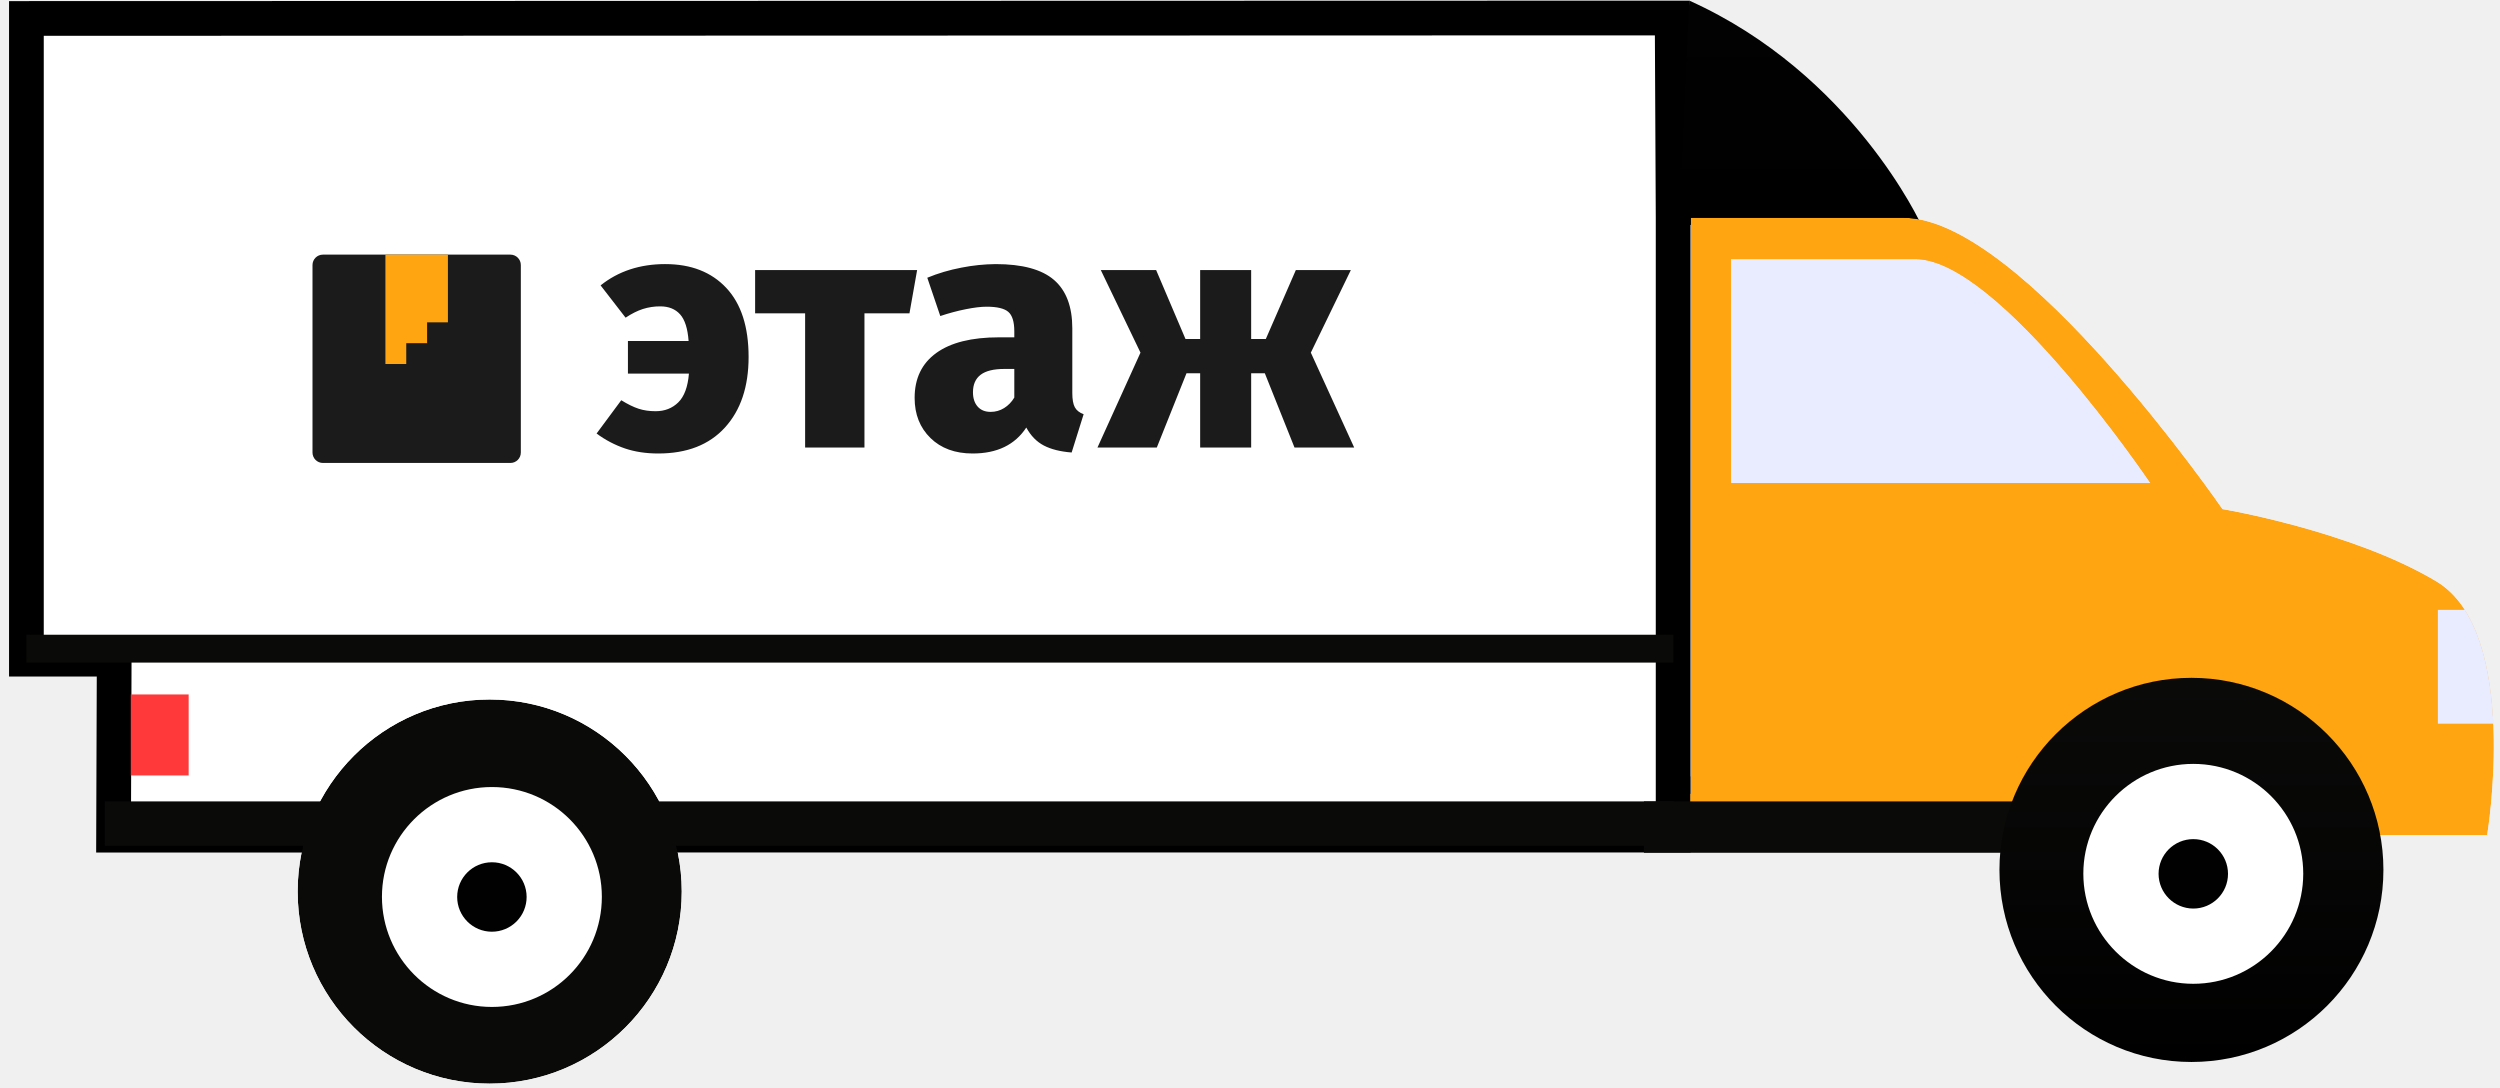
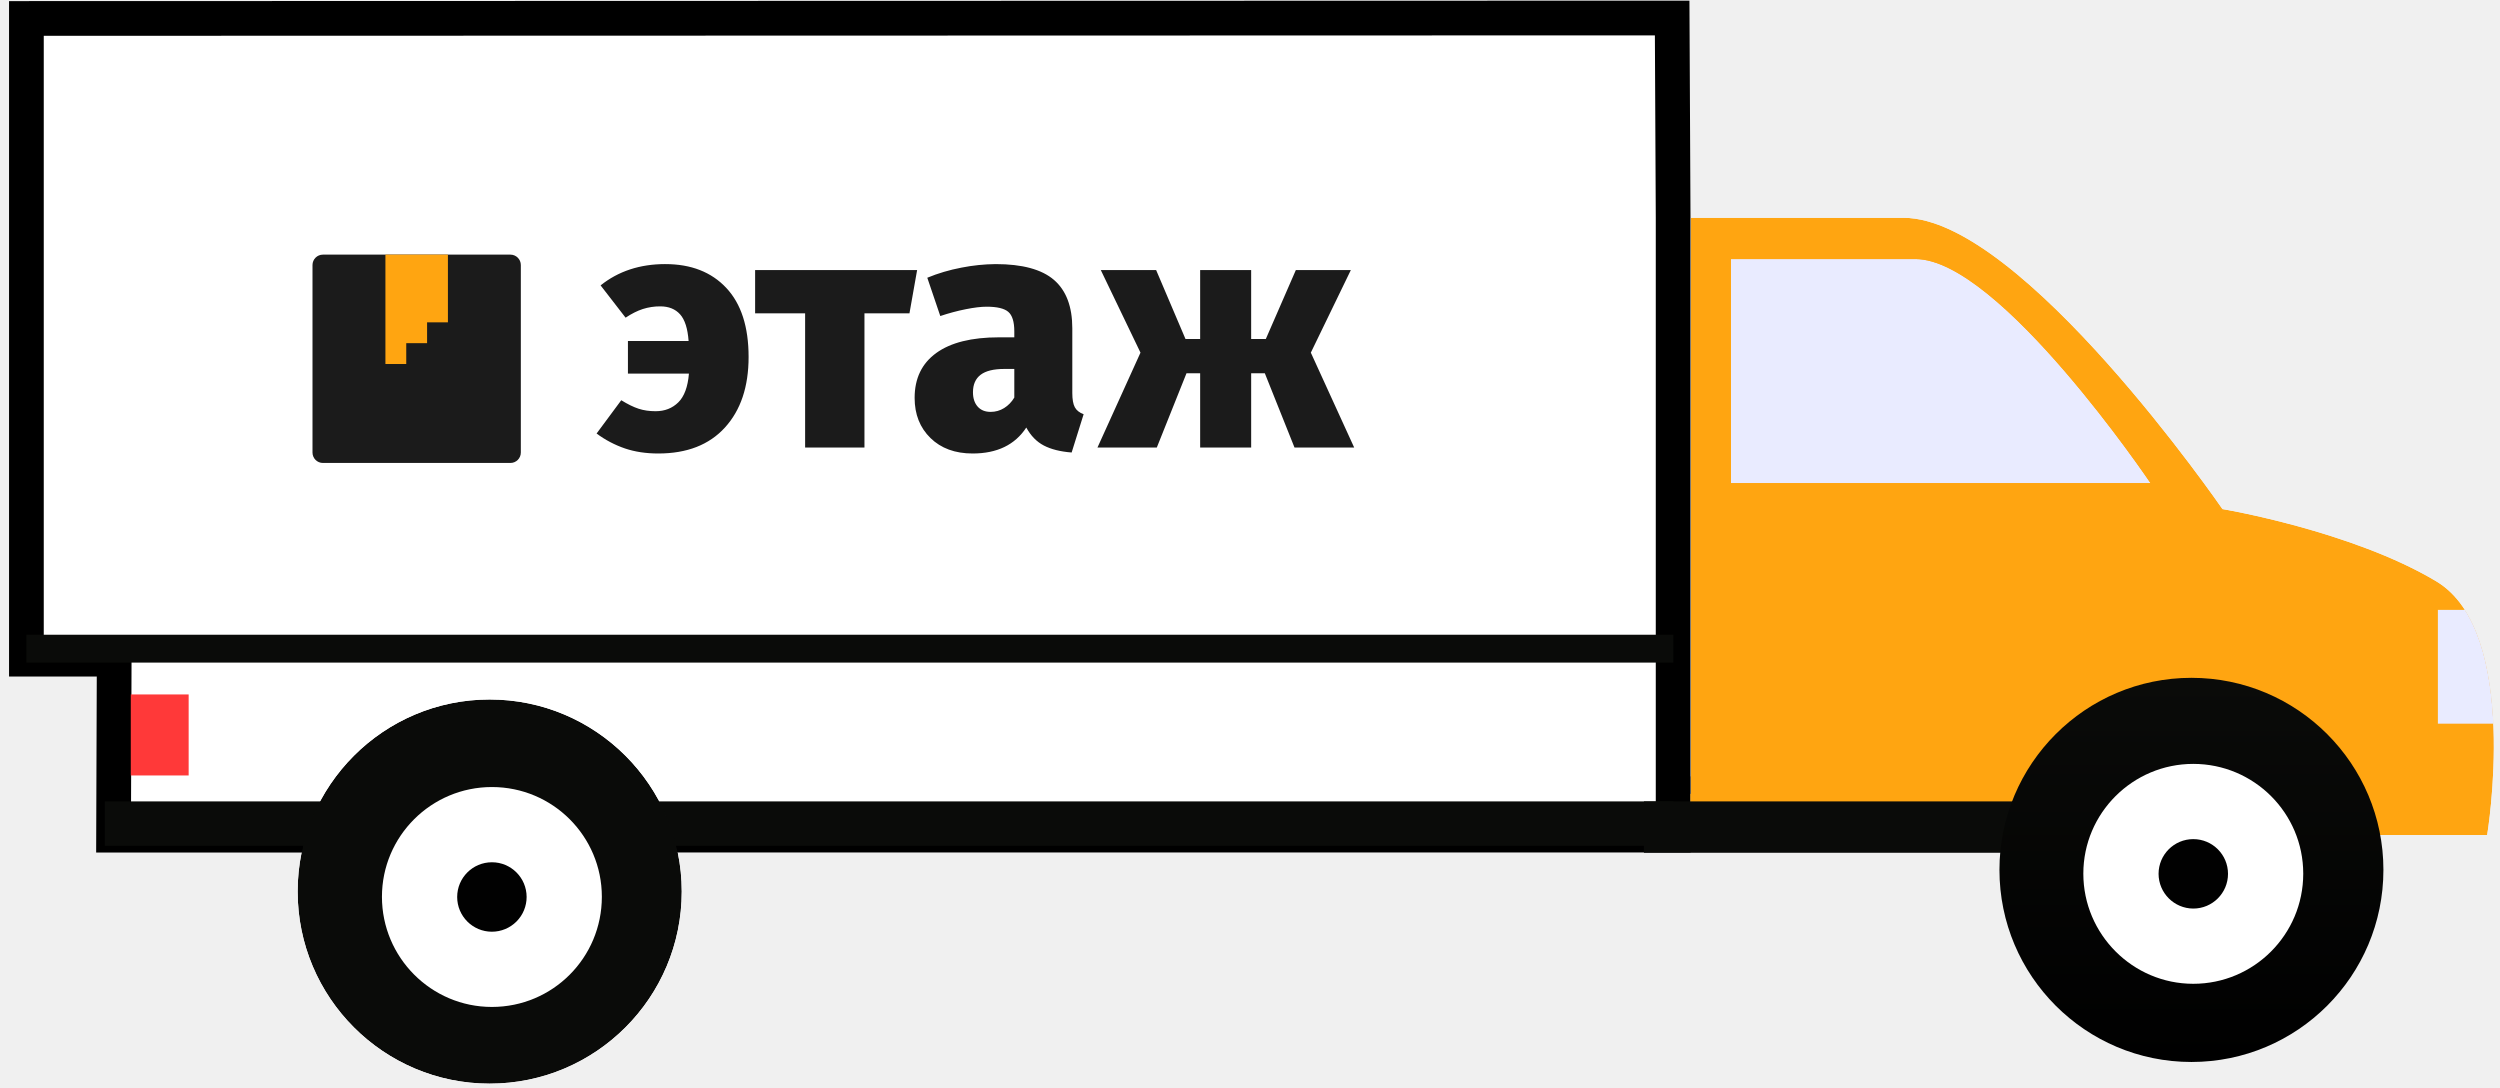
<svg xmlns="http://www.w3.org/2000/svg" xmlns:xlink="http://www.w3.org/1999/xlink" viewBox="0 0 216 94">
  <defs>
    <path id="b" d="M69.916.82H51.519c-10.224 0-27.54 25.164-27.54 25.164s-11.171 1.871-18.48 6.246c-7.313 4.384-4.39 21.913-4.39 21.913h11.323c0-7.266 5.894-13.139 13.156-13.139 7.26 0 13.143 5.873 13.143 13.139h31.233v-3.564h-.048z" />
    <path id="d" d="M36.446 19.741H.193S13.246.381 20.506.381h15.945z" />
    <path id="f" d="M16.696.434C7.527.434.098 7.871.098 17.028c0 9.162 7.429 16.599 16.598 16.599 9.156 0 16.586-7.437 16.586-16.599C33.289 7.874 25.852.434 16.696.434" />
    <linearGradient id="a" x1="50%" x2="50%" y1="0%" y2="100%">
      <stop offset="0%" stop-color="#010201" />
      <stop offset="100%" />
    </linearGradient>
    <linearGradient id="h" x1="50%" x2="50%" y1="0%" y2="100%">
      <stop offset="0%" stop-color="#0a0b09" />
      <stop offset="100%" />
    </linearGradient>
  </defs>
  <g fill="none" fill-rule="evenodd">
    <path fill="#fff" stroke="#000" stroke-width="3" d="M144.559 18.816v49.763h.012v3.573h-43.892c-50.981 0-90.866.008-90.866.008l.053-15.21H2.281V1.595l142.194-.039z" />
    <path fill="#1b1b1b" d="M57.479 22.818q3.34 0 5.27 2.056t1.93 5.968q0 3.853-2.045 6.097-2.044 2.243-5.76 2.243-1.584 0-2.866-.432a9 9 0 0 1-2.463-1.294l2.132-2.876q.835.518 1.498.734.661.216 1.468.215 1.181 0 1.959-.762t.922-2.487h-5.271v-2.82h5.242q-.116-1.61-.735-2.3t-1.713-.69a4.9 4.9 0 0 0-1.512.23q-.705.23-1.484.747l-2.16-2.79q2.304-1.84 5.588-1.84zm21.76.518-.662 3.738h-3.888v11.59h-5.127v-11.59h-4.32v-3.738zm13.408 10.612q0 .834.216 1.236.216.403.763.604l-1.036 3.308q-1.47-.115-2.405-.604-.936-.49-1.513-1.553-1.469 2.243-4.637 2.243-2.275 0-3.643-1.337-1.368-1.338-1.368-3.466 0-2.53 1.872-3.882t5.415-1.352h1.325v-.518q0-1.236-.519-1.682-.518-.446-1.872-.446-.72 0-1.8.216-1.08.215-2.204.59l-1.123-3.308q1.382-.575 2.967-.877a16 16 0 0 1 2.938-.302q3.456 0 5.04 1.366t1.584 4.185zm-7.056 1.639q.632 0 1.166-.33.532-.331.879-.907v-2.473h-.864q-1.383 0-2.045.503-.663.505-.663 1.51 0 .777.403 1.237.404.46 1.124.46m31.121-12.251-3.456 7.132L117 38.664h-5.156l-2.563-6.413h-1.18v6.413h-4.408v-6.413h-1.18l-2.564 6.413h-5.127l3.716-8.196-3.428-7.132h4.781l2.535 5.953h1.267v-5.953h4.407v5.953h1.267l2.593-5.953z" />
    <g transform="translate(27 22)">
      <rect width="18" height="18" fill="#1b1b1b" rx=".9" />
      <path fill="#ffa511" d="M6.3 0h5.4v5.85H9.9v1.8H8.1v1.8H6.3z" />
    </g>
-     <path fill="url(#a)" d="m20.05.05.867 19.383H0S5.911 6.412 20.05.05" transform="matrix(-1 0 0 1 166 0)" />
+     <path fill="url(#a)" display="none" d="m20.05.05.867 19.383H0S5.911 6.412 20.05.05" transform="matrix(-1 0 0 1 166 0)" />
    <g transform="matrix(-1 0 0 1 216 18)">
      <mask id="c" fill="#fff">
        <use xlink:href="#b" />
      </mask>
      <path fill="#ffa511" d="M69.916.82H51.519c-10.224 0-27.54 25.164-27.54 25.164s-11.171 1.871-18.48 6.246c-7.313 4.384-4.39 21.913-4.39 21.913h11.323c0-7.266 5.894-13.139 13.156-13.139 7.26 0 13.143 5.873 13.143 13.139h31.233v-3.564h-.048z" mask="url(#c)" />
      <path fill="#e9ebff" d="M-.686 44.526h6.053v-9.832H-.686z" mask="url(#c)" />
    </g>
    <path fill="#ff3939" d="M16.3 60h-5v7h5z" />
    <g transform="matrix(-1 0 0 1 186 22)">
-       <mask id="e" fill="#fff">
+       <mask id="e" style="display: none" fill="#fff">
        <use xlink:href="#d" />
      </mask>
      <path fill="#e9ebff" d="M36.446 19.741H.193S13.246.381 20.506.381h15.945z" mask="url(#e)" />
    </g>
    <path fill="#0a0b09" d="M176.444 73.679h-34.408v-4.438h34.408z" />
    <path fill="#0a0b09" d="M144.575 73.079H9.057v-3.838h135.518zm0-15.831H2.281v-2.407h142.294z" />
    <g transform="matrix(-1 0 0 1 59 60)">
      <mask id="g" fill="#fff">
        <use xlink:href="#f" />
      </mask>
      <path fill="#0a0b09" d="M16.696.434C7.527.434.098 7.871.098 17.028c0 9.162 7.429 16.599 16.598 16.599 9.156 0 16.586-7.437 16.586-16.599C33.289 7.874 25.852.434 16.696.434" mask="url(#g)" />
    </g>
    <path fill="#fff" d="M42.501 87C47.761 87 52 82.742 52 77.485 52 72.245 47.75 68 42.501 68 37.261 68 33 72.246 33 77.485S37.253 87 42.501 87" />
    <path fill="#010101" d="M42.5 80.5a3 3 0 0 0 3-3.005 2.997 2.997 0 0 0-3-2.995 3 3 0 1 0 0 6" />
    <path fill="url(#h)" d="M16.659.564C7.498.564.073 8 .073 17.157c0 9.163 7.425 16.598 16.586 16.598 9.154 0 16.589-7.435 16.589-16.598 0-9.151-7.435-16.593-16.589-16.593" transform="matrix(-1 0 0 1 206 58)" />
    <path fill="#fff" d="M189.5 85c5.24 0 9.5-4.259 9.5-9.515 0-5.238-4.26-9.485-9.5-9.485-5.23 0-9.5 4.247-9.5 9.485 0 5.242 4.27 9.515 9.5 9.515" />
    <path fill="#010101" d="M189.5 78.5a3 3 0 1 0 0-6 3 3 0 0 0-3 2.995 3.01 3.01 0 0 0 3 3.005" />
  </g>
</svg>
